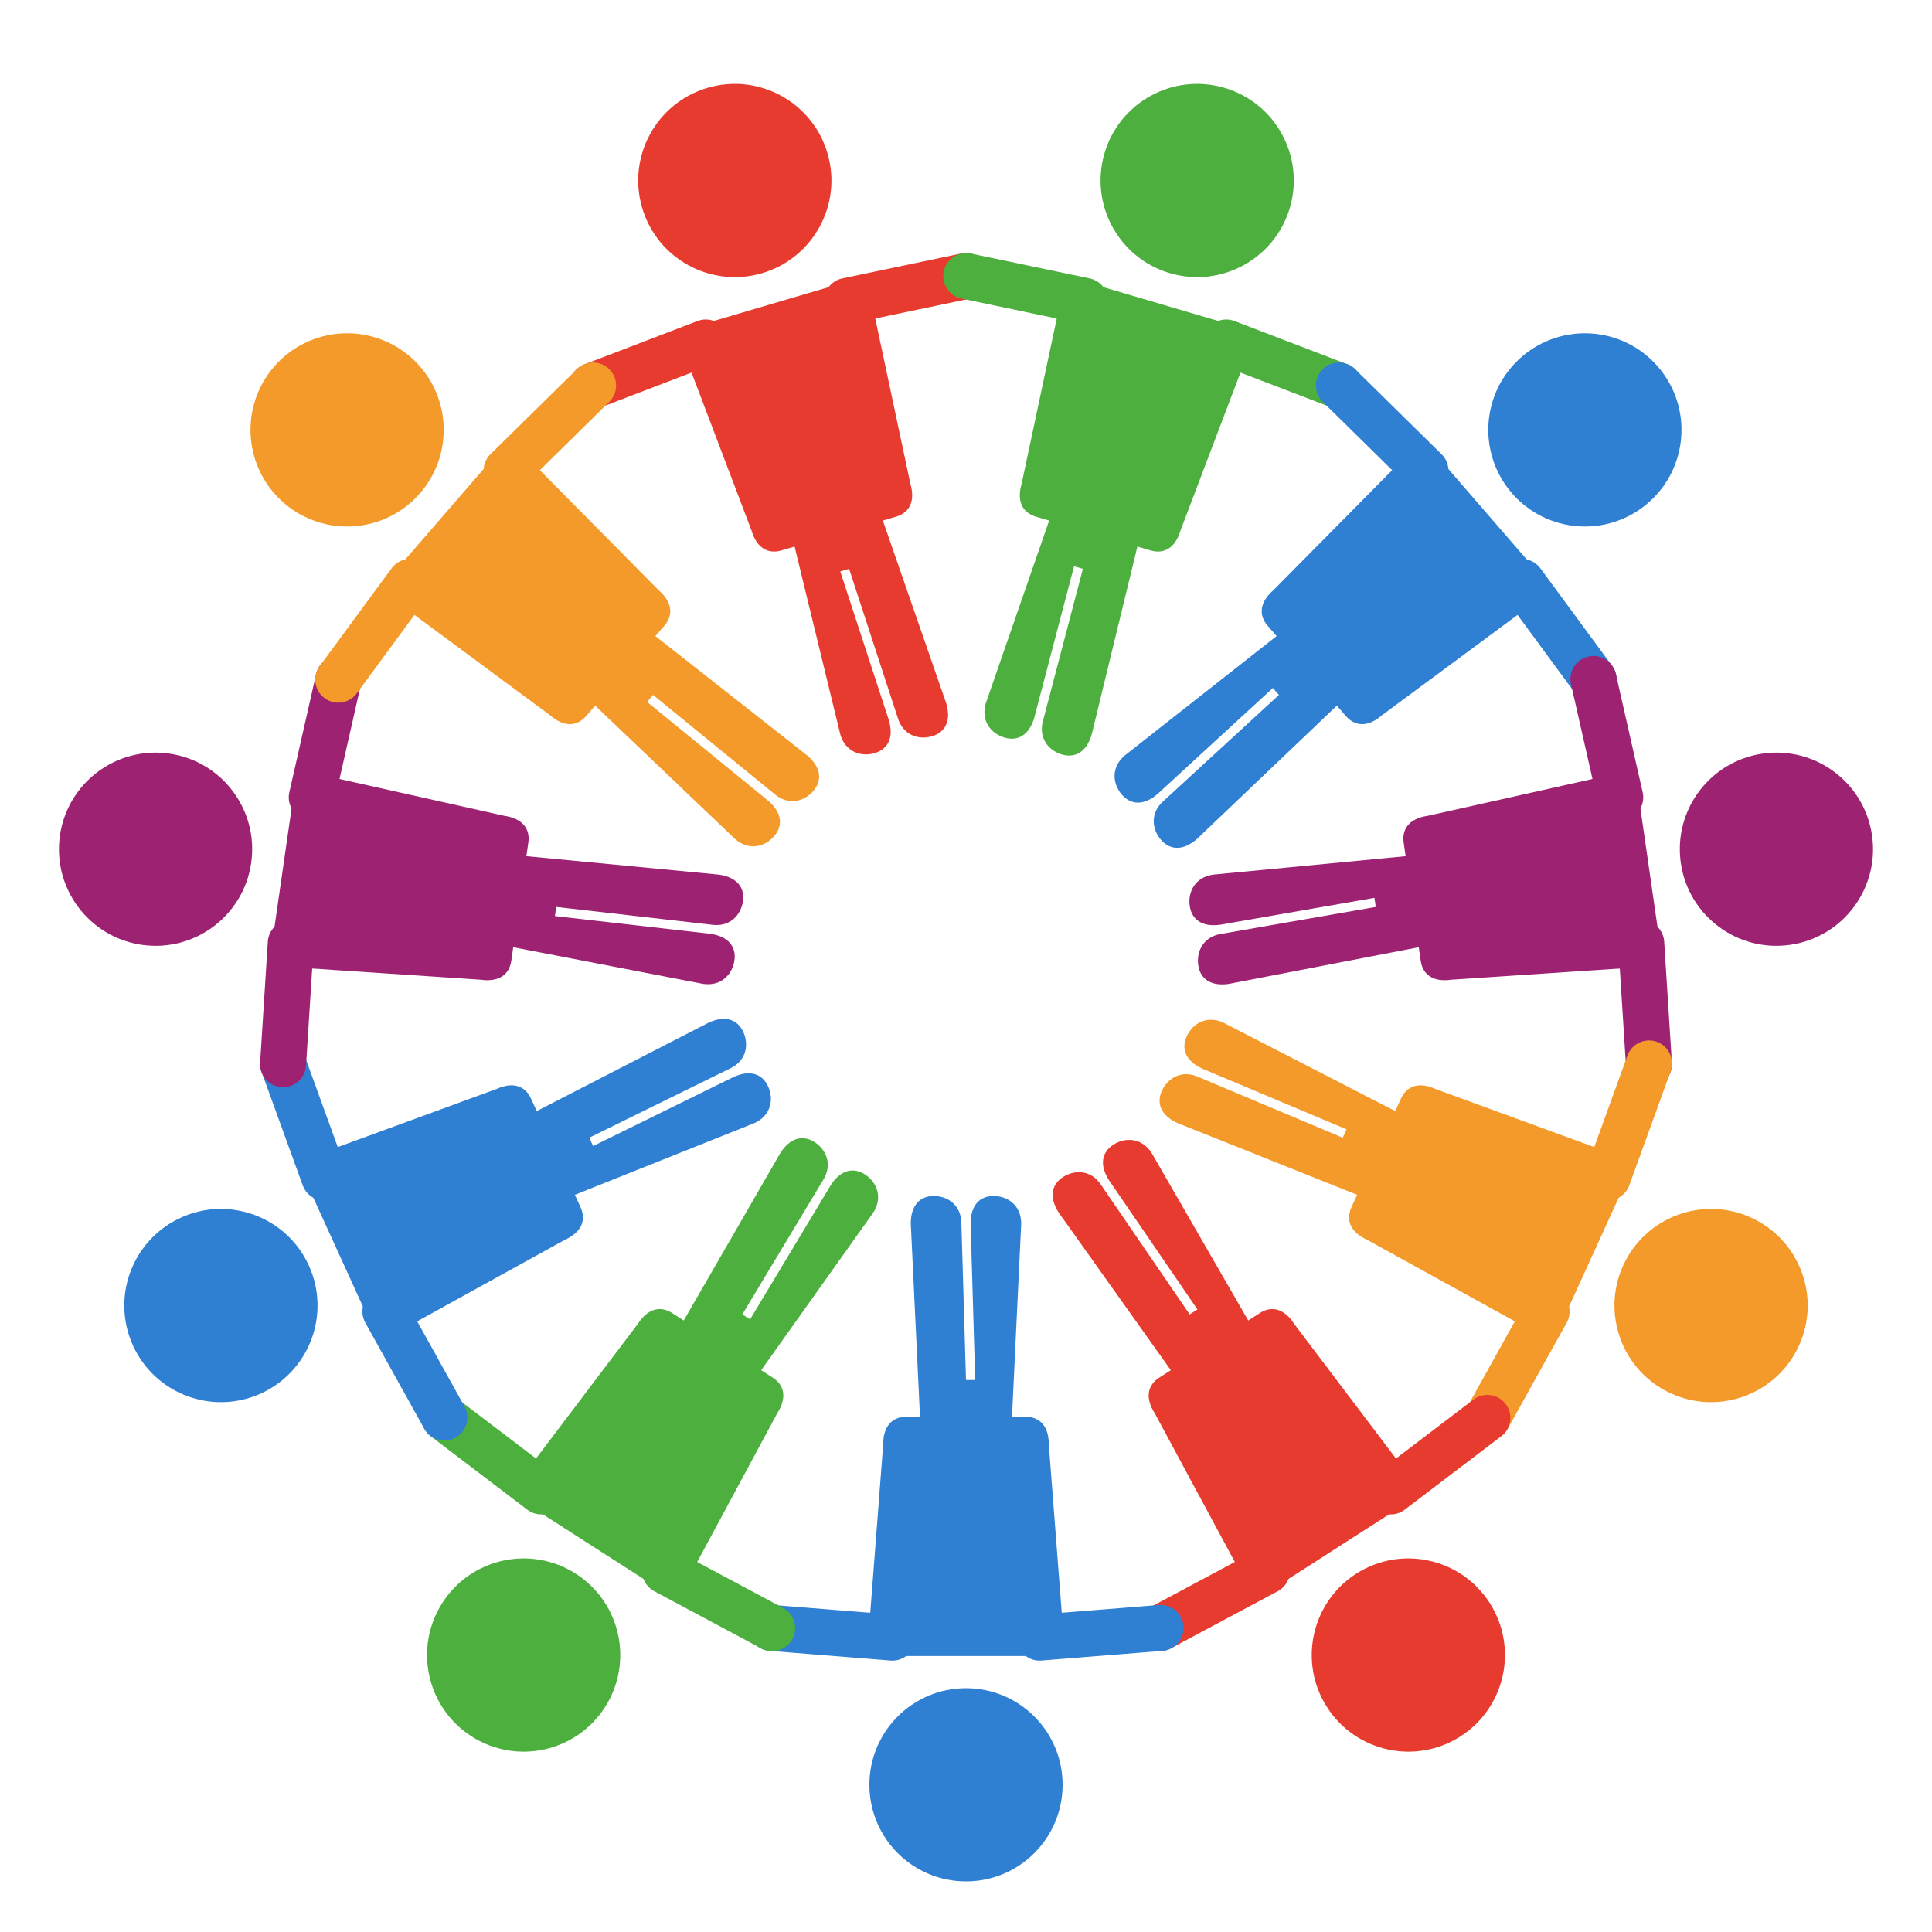
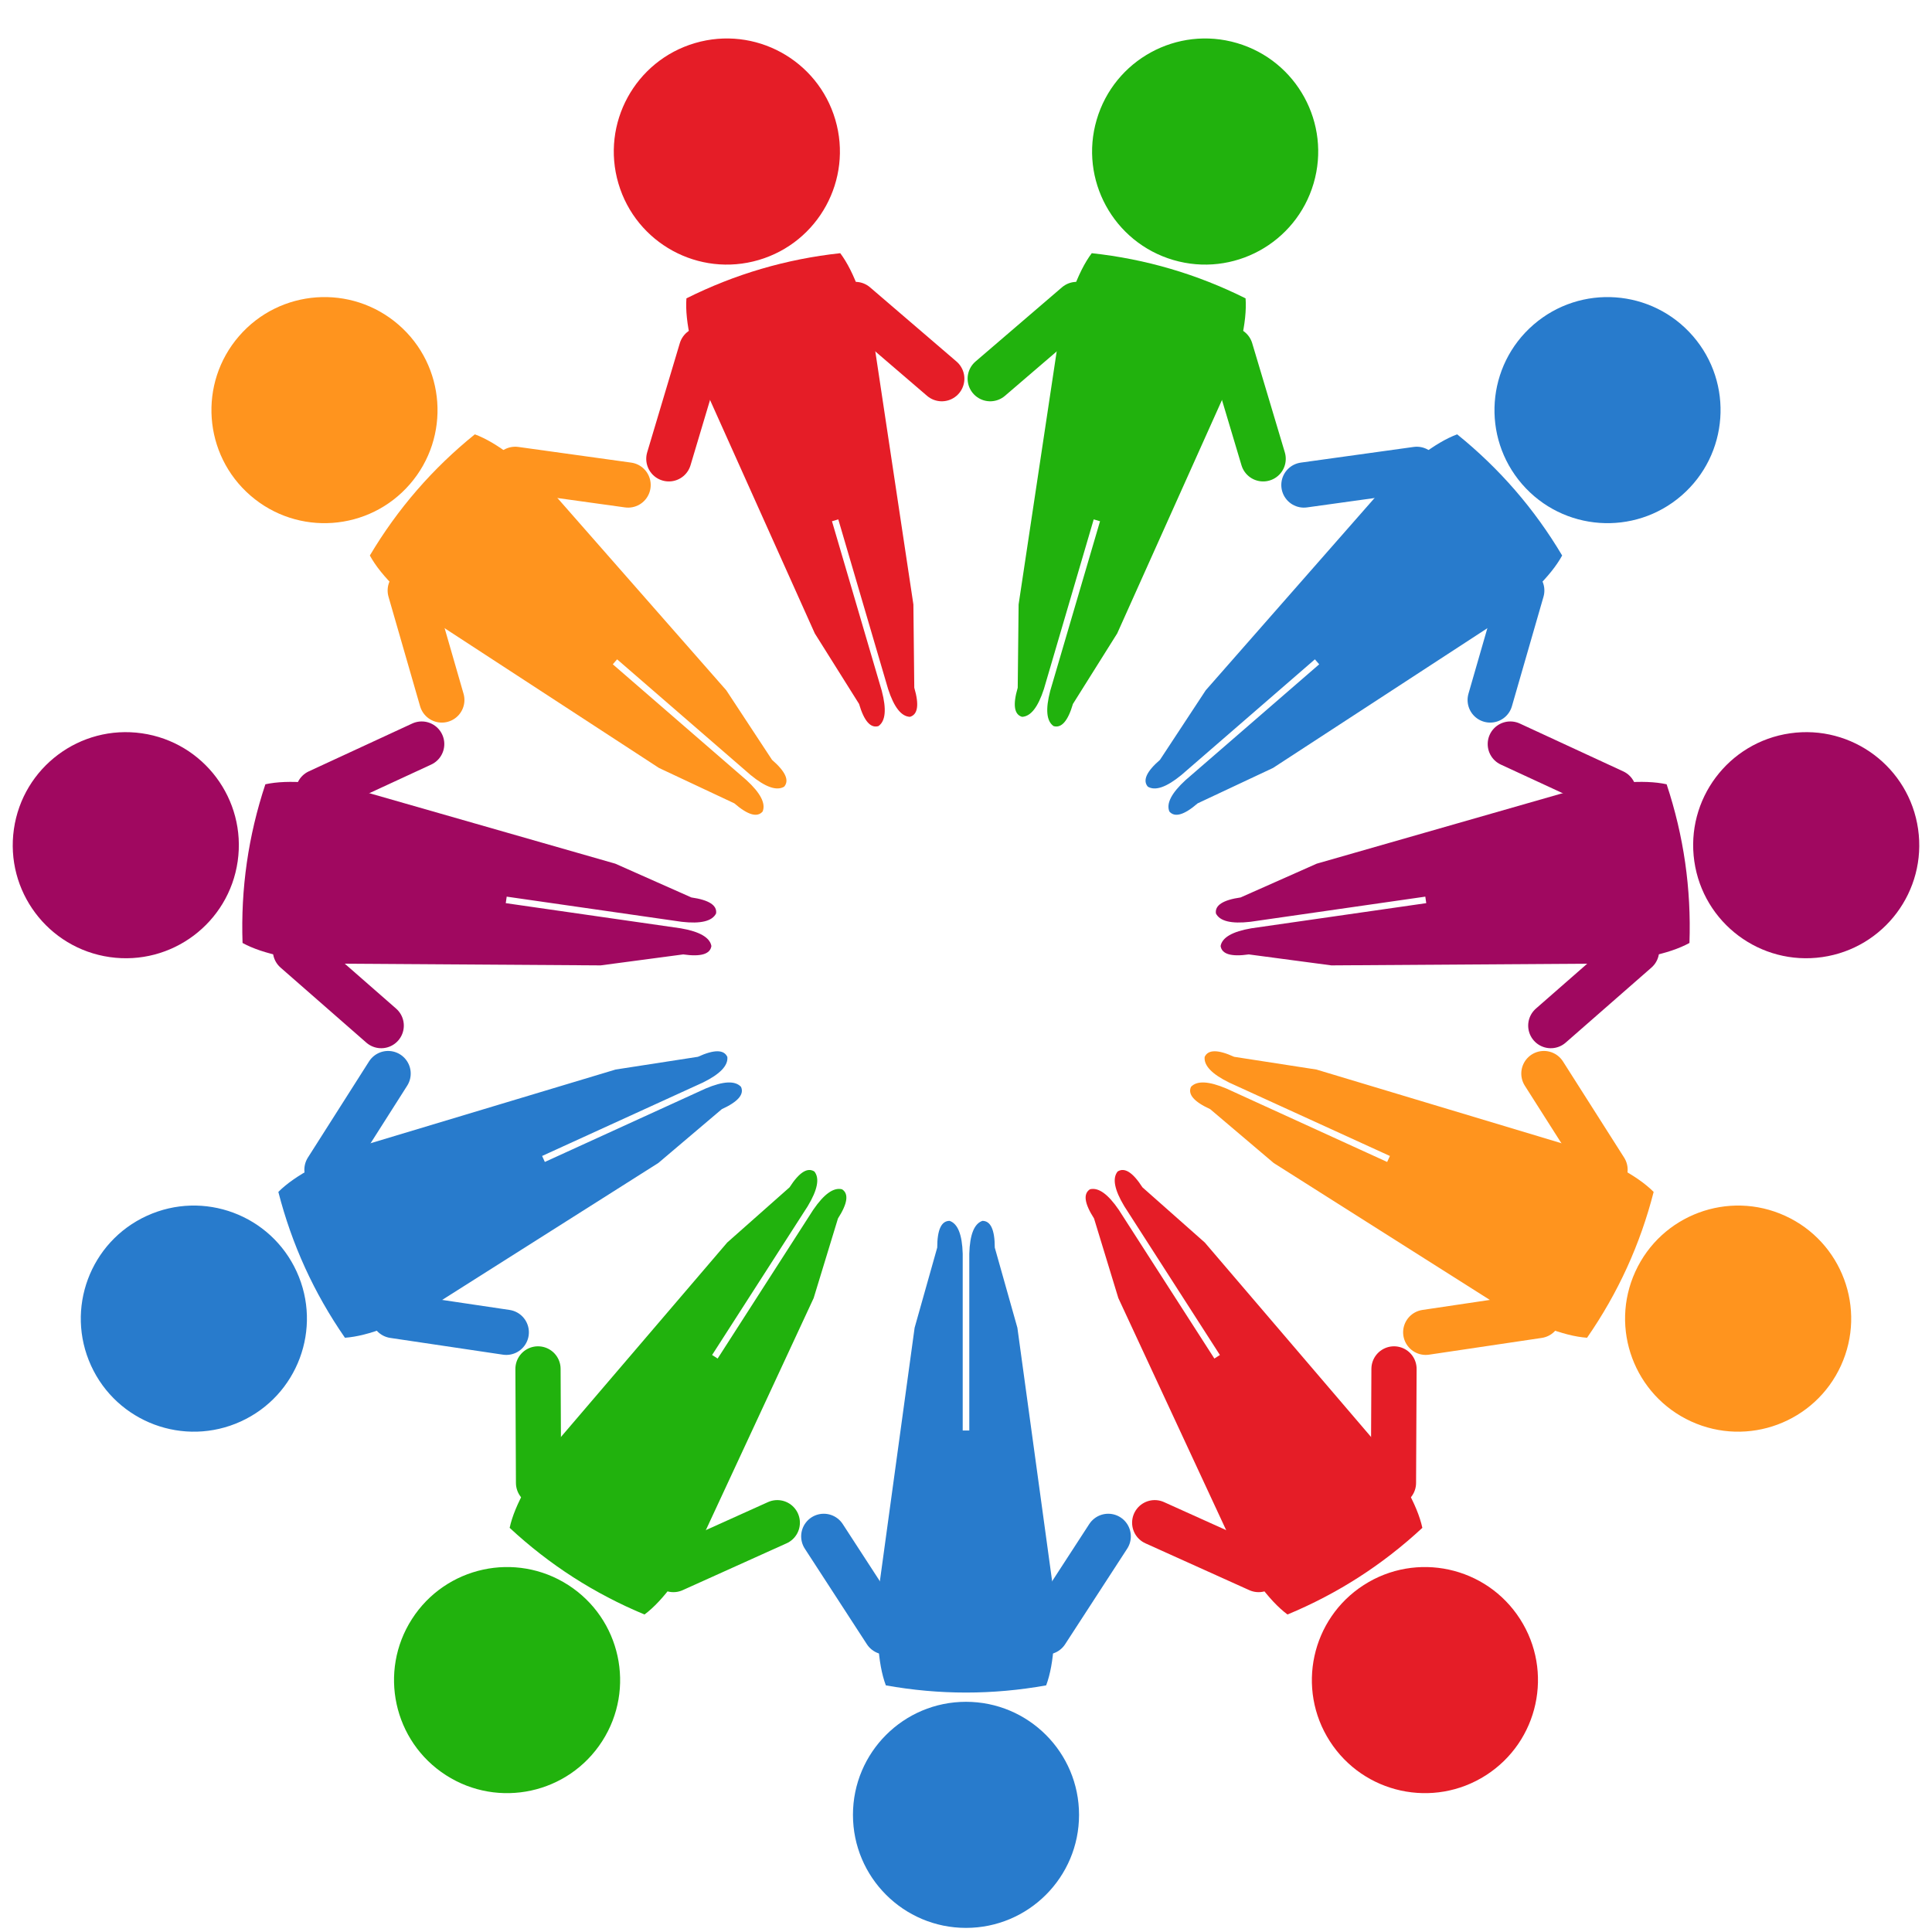
<svg xmlns="http://www.w3.org/2000/svg" viewBox="0 0 420 420">
  <defs />
-   <g transform="translate(210 210)">
-     <g transform="rotate(-16.4)">
-       <circle cx="0" cy="-178" r="21" fill="#e63b2e" />
-       <path transform="translate(-4 0)" d="M -12 -150 C -15 -150 -17 -147 -17 -143 L -14 -104 C -14 -100 -12 -98 -9 -98 L -6 -98 L -8 -56 C -8 -52 -5 -50 -2 -50 C 1 -50 3 -52 3 -56 L 2 -90 L 4 -90 L 5 -56 C 5 -52 8 -50 11 -50 C 14 -50 16 -52 16 -56 L 14 -98 L 17 -98 C 20 -98 22 -100 22 -104 L 25 -143 C 25 -147 23 -150 20 -150 Z" fill="#e63b2e" />
-       <path d="M 16 -146 L 42.3 -143.9" fill="none" stroke="#e63b2e" stroke-width="10" stroke-linecap="round" />
-       <path d="M -16 -146 L -42.3 -143.9" fill="none" stroke="#e63b2e" stroke-width="10" stroke-linecap="round" />
-     </g>
-     <g transform="rotate(16.4)">
-       <circle cx="0" cy="-178" r="21" fill="#4caf3e" />
-       <path transform="translate(-4 0)" d="M -12 -150 C -15 -150 -17 -147 -17 -143 L -14 -104 C -14 -100 -12 -98 -9 -98 L -6 -98 L -8 -56 C -8 -52 -5 -50 -2 -50 C 1 -50 3 -52 3 -56 L 2 -90 L 4 -90 L 5 -56 C 5 -52 8 -50 11 -50 C 14 -50 16 -52 16 -56 L 14 -98 L 17 -98 C 20 -98 22 -100 22 -104 L 25 -143 C 25 -147 23 -150 20 -150 Z" fill="#4caf3e" />
-       <path d="M 16 -146 L 42.3 -143.9" fill="none" stroke="#4caf3e" stroke-width="10" stroke-linecap="round" />
-       <path d="M -16 -146 L -42.3 -143.9" fill="none" stroke="#4caf3e" stroke-width="10" stroke-linecap="round" />
-     </g>
-     <g transform="rotate(49.1)">
-       <circle cx="0" cy="-178" r="21" fill="#2f7fd3" />
-       <path transform="translate(-4 0)" d="M -12 -150 C -15 -150 -17 -147 -17 -143 L -14 -104 C -14 -100 -12 -98 -9 -98 L -6 -98 L -8 -56 C -8 -52 -5 -50 -2 -50 C 1 -50 3 -52 3 -56 L 2 -90 L 4 -90 L 5 -56 C 5 -52 8 -50 11 -50 C 14 -50 16 -52 16 -56 L 14 -98 L 17 -98 C 20 -98 22 -100 22 -104 L 25 -143 C 25 -147 23 -150 20 -150 Z" fill="#2f7fd3" />
-       <path d="M 16 -146 L 42.3 -143.9" fill="none" stroke="#2f7fd3" stroke-width="10" stroke-linecap="round" />
-       <path d="M -16 -146 L -42.3 -143.9" fill="none" stroke="#2f7fd3" stroke-width="10" stroke-linecap="round" />
-     </g>
-     <g transform="rotate(81.8)">
-       <circle cx="0" cy="-178" r="21" fill="#9e2272" />
-       <path transform="translate(-4 0)" d="M -12 -150 C -15 -150 -17 -147 -17 -143 L -14 -104 C -14 -100 -12 -98 -9 -98 L -6 -98 L -8 -56 C -8 -52 -5 -50 -2 -50 C 1 -50 3 -52 3 -56 L 2 -90 L 4 -90 L 5 -56 C 5 -52 8 -50 11 -50 C 14 -50 16 -52 16 -56 L 14 -98 L 17 -98 C 20 -98 22 -100 22 -104 L 25 -143 C 25 -147 23 -150 20 -150 Z" fill="#9e2272" />
-       <path d="M 16 -146 L 42.3 -143.9" fill="none" stroke="#9e2272" stroke-width="10" stroke-linecap="round" />
-       <path d="M -16 -146 L -42.3 -143.9" fill="none" stroke="#9e2272" stroke-width="10" stroke-linecap="round" />
-     </g>
-     <g transform="rotate(114.5)">
-       <circle cx="0" cy="-178" r="21" fill="#f39a2b" />
-       <path transform="translate(-4 0)" d="M -12 -150 C -15 -150 -17 -147 -17 -143 L -14 -104 C -14 -100 -12 -98 -9 -98 L -6 -98 L -8 -56 C -8 -52 -5 -50 -2 -50 C 1 -50 3 -52 3 -56 L 2 -90 L 4 -90 L 5 -56 C 5 -52 8 -50 11 -50 C 14 -50 16 -52 16 -56 L 14 -98 L 17 -98 C 20 -98 22 -100 22 -104 L 25 -143 C 25 -147 23 -150 20 -150 Z" fill="#f39a2b" />
-       <path d="M 16 -146 L 42.3 -143.9" fill="none" stroke="#f39a2b" stroke-width="10" stroke-linecap="round" />
-       <path d="M -16 -146 L -42.3 -143.9" fill="none" stroke="#f39a2b" stroke-width="10" stroke-linecap="round" />
-     </g>
-     <g transform="rotate(147.3)">
-       <circle cx="0" cy="-178" r="21" fill="#e63b2e" />
-       <path transform="translate(-4 0)" d="M -12 -150 C -15 -150 -17 -147 -17 -143 L -14 -104 C -14 -100 -12 -98 -9 -98 L -6 -98 L -8 -56 C -8 -52 -5 -50 -2 -50 C 1 -50 3 -52 3 -56 L 2 -90 L 4 -90 L 5 -56 C 5 -52 8 -50 11 -50 C 14 -50 16 -52 16 -56 L 14 -98 L 17 -98 C 20 -98 22 -100 22 -104 L 25 -143 C 25 -147 23 -150 20 -150 Z" fill="#e63b2e" />
-       <path d="M 16 -146 L 42.3 -143.9" fill="none" stroke="#e63b2e" stroke-width="10" stroke-linecap="round" />
-       <path d="M -16 -146 L -42.3 -143.9" fill="none" stroke="#e63b2e" stroke-width="10" stroke-linecap="round" />
-     </g>
-     <g transform="rotate(180.0)">
-       <circle cx="0" cy="-178" r="21" fill="#2f7fd3" />
-       <path transform="translate(-4 0)" d="M -12 -150 C -15 -150 -17 -147 -17 -143 L -14 -104 C -14 -100 -12 -98 -9 -98 L -6 -98 L -8 -56 C -8 -52 -5 -50 -2 -50 C 1 -50 3 -52 3 -56 L 2 -90 L 4 -90 L 5 -56 C 5 -52 8 -50 11 -50 C 14 -50 16 -52 16 -56 L 14 -98 L 17 -98 C 20 -98 22 -100 22 -104 L 25 -143 C 25 -147 23 -150 20 -150 Z" fill="#2f7fd3" />
-       <path d="M 16 -146 L 42.3 -143.9" fill="none" stroke="#2f7fd3" stroke-width="10" stroke-linecap="round" />
-       <path d="M -16 -146 L -42.3 -143.9" fill="none" stroke="#2f7fd3" stroke-width="10" stroke-linecap="round" />
-     </g>
-     <g transform="rotate(212.7)">
-       <circle cx="0" cy="-178" r="21" fill="#4caf3e" />
-       <path transform="translate(-4 0)" d="M -12 -150 C -15 -150 -17 -147 -17 -143 L -14 -104 C -14 -100 -12 -98 -9 -98 L -6 -98 L -8 -56 C -8 -52 -5 -50 -2 -50 C 1 -50 3 -52 3 -56 L 2 -90 L 4 -90 L 5 -56 C 5 -52 8 -50 11 -50 C 14 -50 16 -52 16 -56 L 14 -98 L 17 -98 C 20 -98 22 -100 22 -104 L 25 -143 C 25 -147 23 -150 20 -150 Z" fill="#4caf3e" />
-       <path d="M 16 -146 L 42.3 -143.9" fill="none" stroke="#4caf3e" stroke-width="10" stroke-linecap="round" />
-       <path d="M -16 -146 L -42.3 -143.9" fill="none" stroke="#4caf3e" stroke-width="10" stroke-linecap="round" />
-     </g>
-     <g transform="rotate(245.5)">
-       <circle cx="0" cy="-178" r="21" fill="#2f7fd3" />
-       <path transform="translate(-4 0)" d="M -12 -150 C -15 -150 -17 -147 -17 -143 L -14 -104 C -14 -100 -12 -98 -9 -98 L -6 -98 L -8 -56 C -8 -52 -5 -50 -2 -50 C 1 -50 3 -52 3 -56 L 2 -90 L 4 -90 L 5 -56 C 5 -52 8 -50 11 -50 C 14 -50 16 -52 16 -56 L 14 -98 L 17 -98 C 20 -98 22 -100 22 -104 L 25 -143 C 25 -147 23 -150 20 -150 Z" fill="#2f7fd3" />
-       <path d="M 16 -146 L 42.3 -143.9" fill="none" stroke="#2f7fd3" stroke-width="10" stroke-linecap="round" />
-       <path d="M -16 -146 L -42.3 -143.9" fill="none" stroke="#2f7fd3" stroke-width="10" stroke-linecap="round" />
-     </g>
-     <g transform="rotate(278.2)">
-       <circle cx="0" cy="-178" r="21" fill="#9e2272" />
-       <path transform="translate(-4 0)" d="M -12 -150 C -15 -150 -17 -147 -17 -143 L -14 -104 C -14 -100 -12 -98 -9 -98 L -6 -98 L -8 -56 C -8 -52 -5 -50 -2 -50 C 1 -50 3 -52 3 -56 L 2 -90 L 4 -90 L 5 -56 C 5 -52 8 -50 11 -50 C 14 -50 16 -52 16 -56 L 14 -98 L 17 -98 C 20 -98 22 -100 22 -104 L 25 -143 C 25 -147 23 -150 20 -150 Z" fill="#9e2272" />
-       <path d="M 16 -146 L 42.3 -143.9" fill="none" stroke="#9e2272" stroke-width="10" stroke-linecap="round" />
-       <path d="M -16 -146 L -42.3 -143.9" fill="none" stroke="#9e2272" stroke-width="10" stroke-linecap="round" />
-     </g>
-     <g transform="rotate(310.9)">
-       <circle cx="0" cy="-178" r="21" fill="#f39a2b" />
-       <path transform="translate(-4 0)" d="M -12 -150 C -15 -150 -17 -147 -17 -143 L -14 -104 C -14 -100 -12 -98 -9 -98 L -6 -98 L -8 -56 C -8 -52 -5 -50 -2 -50 C 1 -50 3 -52 3 -56 L 2 -90 L 4 -90 L 5 -56 C 5 -52 8 -50 11 -50 C 14 -50 16 -52 16 -56 L 14 -98 L 17 -98 C 20 -98 22 -100 22 -104 L 25 -143 C 25 -147 23 -150 20 -150 Z" fill="#f39a2b" />
-       <path d="M 16 -146 L 42.3 -143.9" fill="none" stroke="#f39a2b" stroke-width="10" stroke-linecap="round" />
-       <path d="M -16 -146 L -42.3 -143.9" fill="none" stroke="#f39a2b" stroke-width="10" stroke-linecap="round" />
+   <g transform="scale(0.446809)">
+     <g transform="translate(470 470)">
+       <g transform="rotate(0)">
+         <circle cx="0" cy="413" r="55" fill="#287BCC" />
+         <path d="M 1.6 226 L 1.6 140 Q 2 126 8 124 Q 14 124 14 137 L 25 176 L 42 300 Q 45 334 39 350 Q 0 357 -39 350 Q -45 334 -42 300 L -25 176 L -14 137 Q -14 124 -8 124 Q -2 126 -1.6 140 L -1.6 226 Z" fill="#287BCC" />
+         <path d="M 39 324 L 69.2 277.5" stroke="#287BCC" stroke-width="22" stroke-linecap="round" fill="none" />
+         <path d="M -39 324 L -69.2 277.5" stroke="#287BCC" stroke-width="22" stroke-linecap="round" fill="none" />
+       </g>
+       <g transform="rotate(-32.7273)">
+         <circle cx="0" cy="413" r="55" fill="#E51D27" />
+         <path d="M 1.6 226 L 1.6 140 Q 2 126 8 124 Q 14 124 14 137 L 25 176 L 42 300 Q 45 334 39 350 Q 0 357 -39 350 Q -45 334 -42 300 L -25 176 L -14 137 Q -14 124 -8 124 Q -2 126 -1.6 140 L -1.6 226 Z" fill="#E51D27" />
+         <path d="M 39 324 L 69.2 277.5" stroke="#E51D27" stroke-width="22" stroke-linecap="round" fill="none" />
+         <path d="M -39 324 L -69.2 277.5" stroke="#E51D27" stroke-width="22" stroke-linecap="round" fill="none" />
+       </g>
+       <g transform="rotate(-65.4545)">
+         <circle cx="0" cy="413" r="55" fill="#FF941E" />
+         <path d="M 1.6 226 L 1.6 140 Q 2 126 8 124 Q 14 124 14 137 L 25 176 L 42 300 Q 45 334 39 350 Q 0 357 -39 350 Q -45 334 -42 300 L -25 176 L -14 137 Q -14 124 -8 124 Q -2 126 -1.6 140 L -1.6 226 Z" fill="#FF941E" />
+         <path d="M 39 324 L 69.2 277.5" stroke="#FF941E" stroke-width="22" stroke-linecap="round" fill="none" />
+         <path d="M -39 324 L -69.2 277.5" stroke="#FF941E" stroke-width="22" stroke-linecap="round" fill="none" />
+       </g>
+       <g transform="rotate(-98.1818)">
+         <circle cx="0" cy="413" r="55" fill="#A00860" />
+         <path d="M 1.6 226 L 1.6 140 Q 2 126 8 124 Q 14 124 14 137 L 25 176 L 42 300 Q 45 334 39 350 Q 0 357 -39 350 Q -45 334 -42 300 L -25 176 L -14 137 Q -14 124 -8 124 Q -2 126 -1.6 140 L -1.6 226 Z" fill="#A00860" />
+         <path d="M 39 324 L 69.2 277.5" stroke="#A00860" stroke-width="22" stroke-linecap="round" fill="none" />
+         <path d="M -39 324 L -69.2 277.5" stroke="#A00860" stroke-width="22" stroke-linecap="round" fill="none" />
+       </g>
+       <g transform="rotate(-130.9091)">
+         <circle cx="0" cy="413" r="55" fill="#287BCC" />
+         <path d="M 1.6 226 L 1.6 140 Q 2 126 8 124 Q 14 124 14 137 L 25 176 L 42 300 Q 45 334 39 350 Q 0 357 -39 350 Q -45 334 -42 300 L -25 176 L -14 137 Q -14 124 -8 124 Q -2 126 -1.6 140 L -1.6 226 Z" fill="#287BCC" />
+         <path d="M 39 324 L 69.2 277.5" stroke="#287BCC" stroke-width="22" stroke-linecap="round" fill="none" />
+         <path d="M -39 324 L -69.2 277.5" stroke="#287BCC" stroke-width="22" stroke-linecap="round" fill="none" />
+       </g>
+       <g transform="rotate(-163.6364)">
+         <circle cx="0" cy="413" r="55" fill="#21B20D" />
+         <path d="M 1.6 226 L 1.6 140 Q 2 126 8 124 Q 14 124 14 137 L 25 176 L 42 300 Q 45 334 39 350 Q 0 357 -39 350 Q -45 334 -42 300 L -25 176 L -14 137 Q -14 124 -8 124 Q -2 126 -1.6 140 L -1.6 226 Z" fill="#21B20D" />
+         <path d="M 39 324 L 69.2 277.5" stroke="#21B20D" stroke-width="22" stroke-linecap="round" fill="none" />
+         <path d="M -39 324 L -69.2 277.5" stroke="#21B20D" stroke-width="22" stroke-linecap="round" fill="none" />
+       </g>
+       <g transform="rotate(-196.3636)">
+         <circle cx="0" cy="413" r="55" fill="#E51D27" />
+         <path d="M 1.6 226 L 1.6 140 Q 2 126 8 124 Q 14 124 14 137 L 25 176 L 42 300 Q 45 334 39 350 Q 0 357 -39 350 Q -45 334 -42 300 L -25 176 L -14 137 Q -14 124 -8 124 Q -2 126 -1.6 140 L -1.6 226 Z" fill="#E51D27" />
+         <path d="M 39 324 L 69.2 277.5" stroke="#E51D27" stroke-width="22" stroke-linecap="round" fill="none" />
+         <path d="M -39 324 L -69.2 277.5" stroke="#E51D27" stroke-width="22" stroke-linecap="round" fill="none" />
+       </g>
+       <g transform="rotate(-229.0909)">
+         <circle cx="0" cy="413" r="55" fill="#FF941E" />
+         <path d="M 1.6 226 L 1.6 140 Q 2 126 8 124 Q 14 124 14 137 L 25 176 L 42 300 Q 45 334 39 350 Q 0 357 -39 350 Q -45 334 -42 300 L -25 176 L -14 137 Q -14 124 -8 124 Q -2 126 -1.6 140 L -1.6 226 Z" fill="#FF941E" />
+         <path d="M 39 324 L 69.2 277.5" stroke="#FF941E" stroke-width="22" stroke-linecap="round" fill="none" />
+         <path d="M -39 324 L -69.2 277.5" stroke="#FF941E" stroke-width="22" stroke-linecap="round" fill="none" />
+       </g>
+       <g transform="rotate(-261.8182)">
+         <circle cx="0" cy="413" r="55" fill="#A00860" />
+         <path d="M 1.6 226 L 1.6 140 Q 2 126 8 124 Q 14 124 14 137 L 25 176 L 42 300 Q 45 334 39 350 Q 0 357 -39 350 Q -45 334 -42 300 L -25 176 L -14 137 Q -14 124 -8 124 Q -2 126 -1.6 140 L -1.6 226 Z" fill="#A00860" />
+         <path d="M 39 324 L 69.2 277.5" stroke="#A00860" stroke-width="22" stroke-linecap="round" fill="none" />
+         <path d="M -39 324 L -69.2 277.5" stroke="#A00860" stroke-width="22" stroke-linecap="round" fill="none" />
+       </g>
+       <g transform="rotate(-294.5455)">
+         <circle cx="0" cy="413" r="55" fill="#287BCC" />
+         <path d="M 1.6 226 L 1.6 140 Q 2 126 8 124 Q 14 124 14 137 L 25 176 L 42 300 Q 45 334 39 350 Q 0 357 -39 350 Q -45 334 -42 300 L -25 176 L -14 137 Q -14 124 -8 124 Q -2 126 -1.6 140 L -1.6 226 Z" fill="#287BCC" />
+         <path d="M 39 324 L 69.2 277.5" stroke="#287BCC" stroke-width="22" stroke-linecap="round" fill="none" />
+         <path d="M -39 324 L -69.2 277.5" stroke="#287BCC" stroke-width="22" stroke-linecap="round" fill="none" />
+       </g>
+       <g transform="rotate(-327.2727)">
+         <circle cx="0" cy="413" r="55" fill="#21B20D" />
+         <path d="M 1.6 226 L 1.6 140 Q 2 126 8 124 Q 14 124 14 137 L 25 176 L 42 300 Q 45 334 39 350 Q 0 357 -39 350 Q -45 334 -42 300 L -25 176 L -14 137 Q -14 124 -8 124 Q -2 126 -1.6 140 L -1.6 226 Z" fill="#21B20D" />
+         <path d="M 39 324 L 69.2 277.5" stroke="#21B20D" stroke-width="22" stroke-linecap="round" fill="none" />
+         <path d="M -39 324 L -69.2 277.5" stroke="#21B20D" stroke-width="22" stroke-linecap="round" fill="none" />
+       </g>
    </g>
  </g>
</svg>
